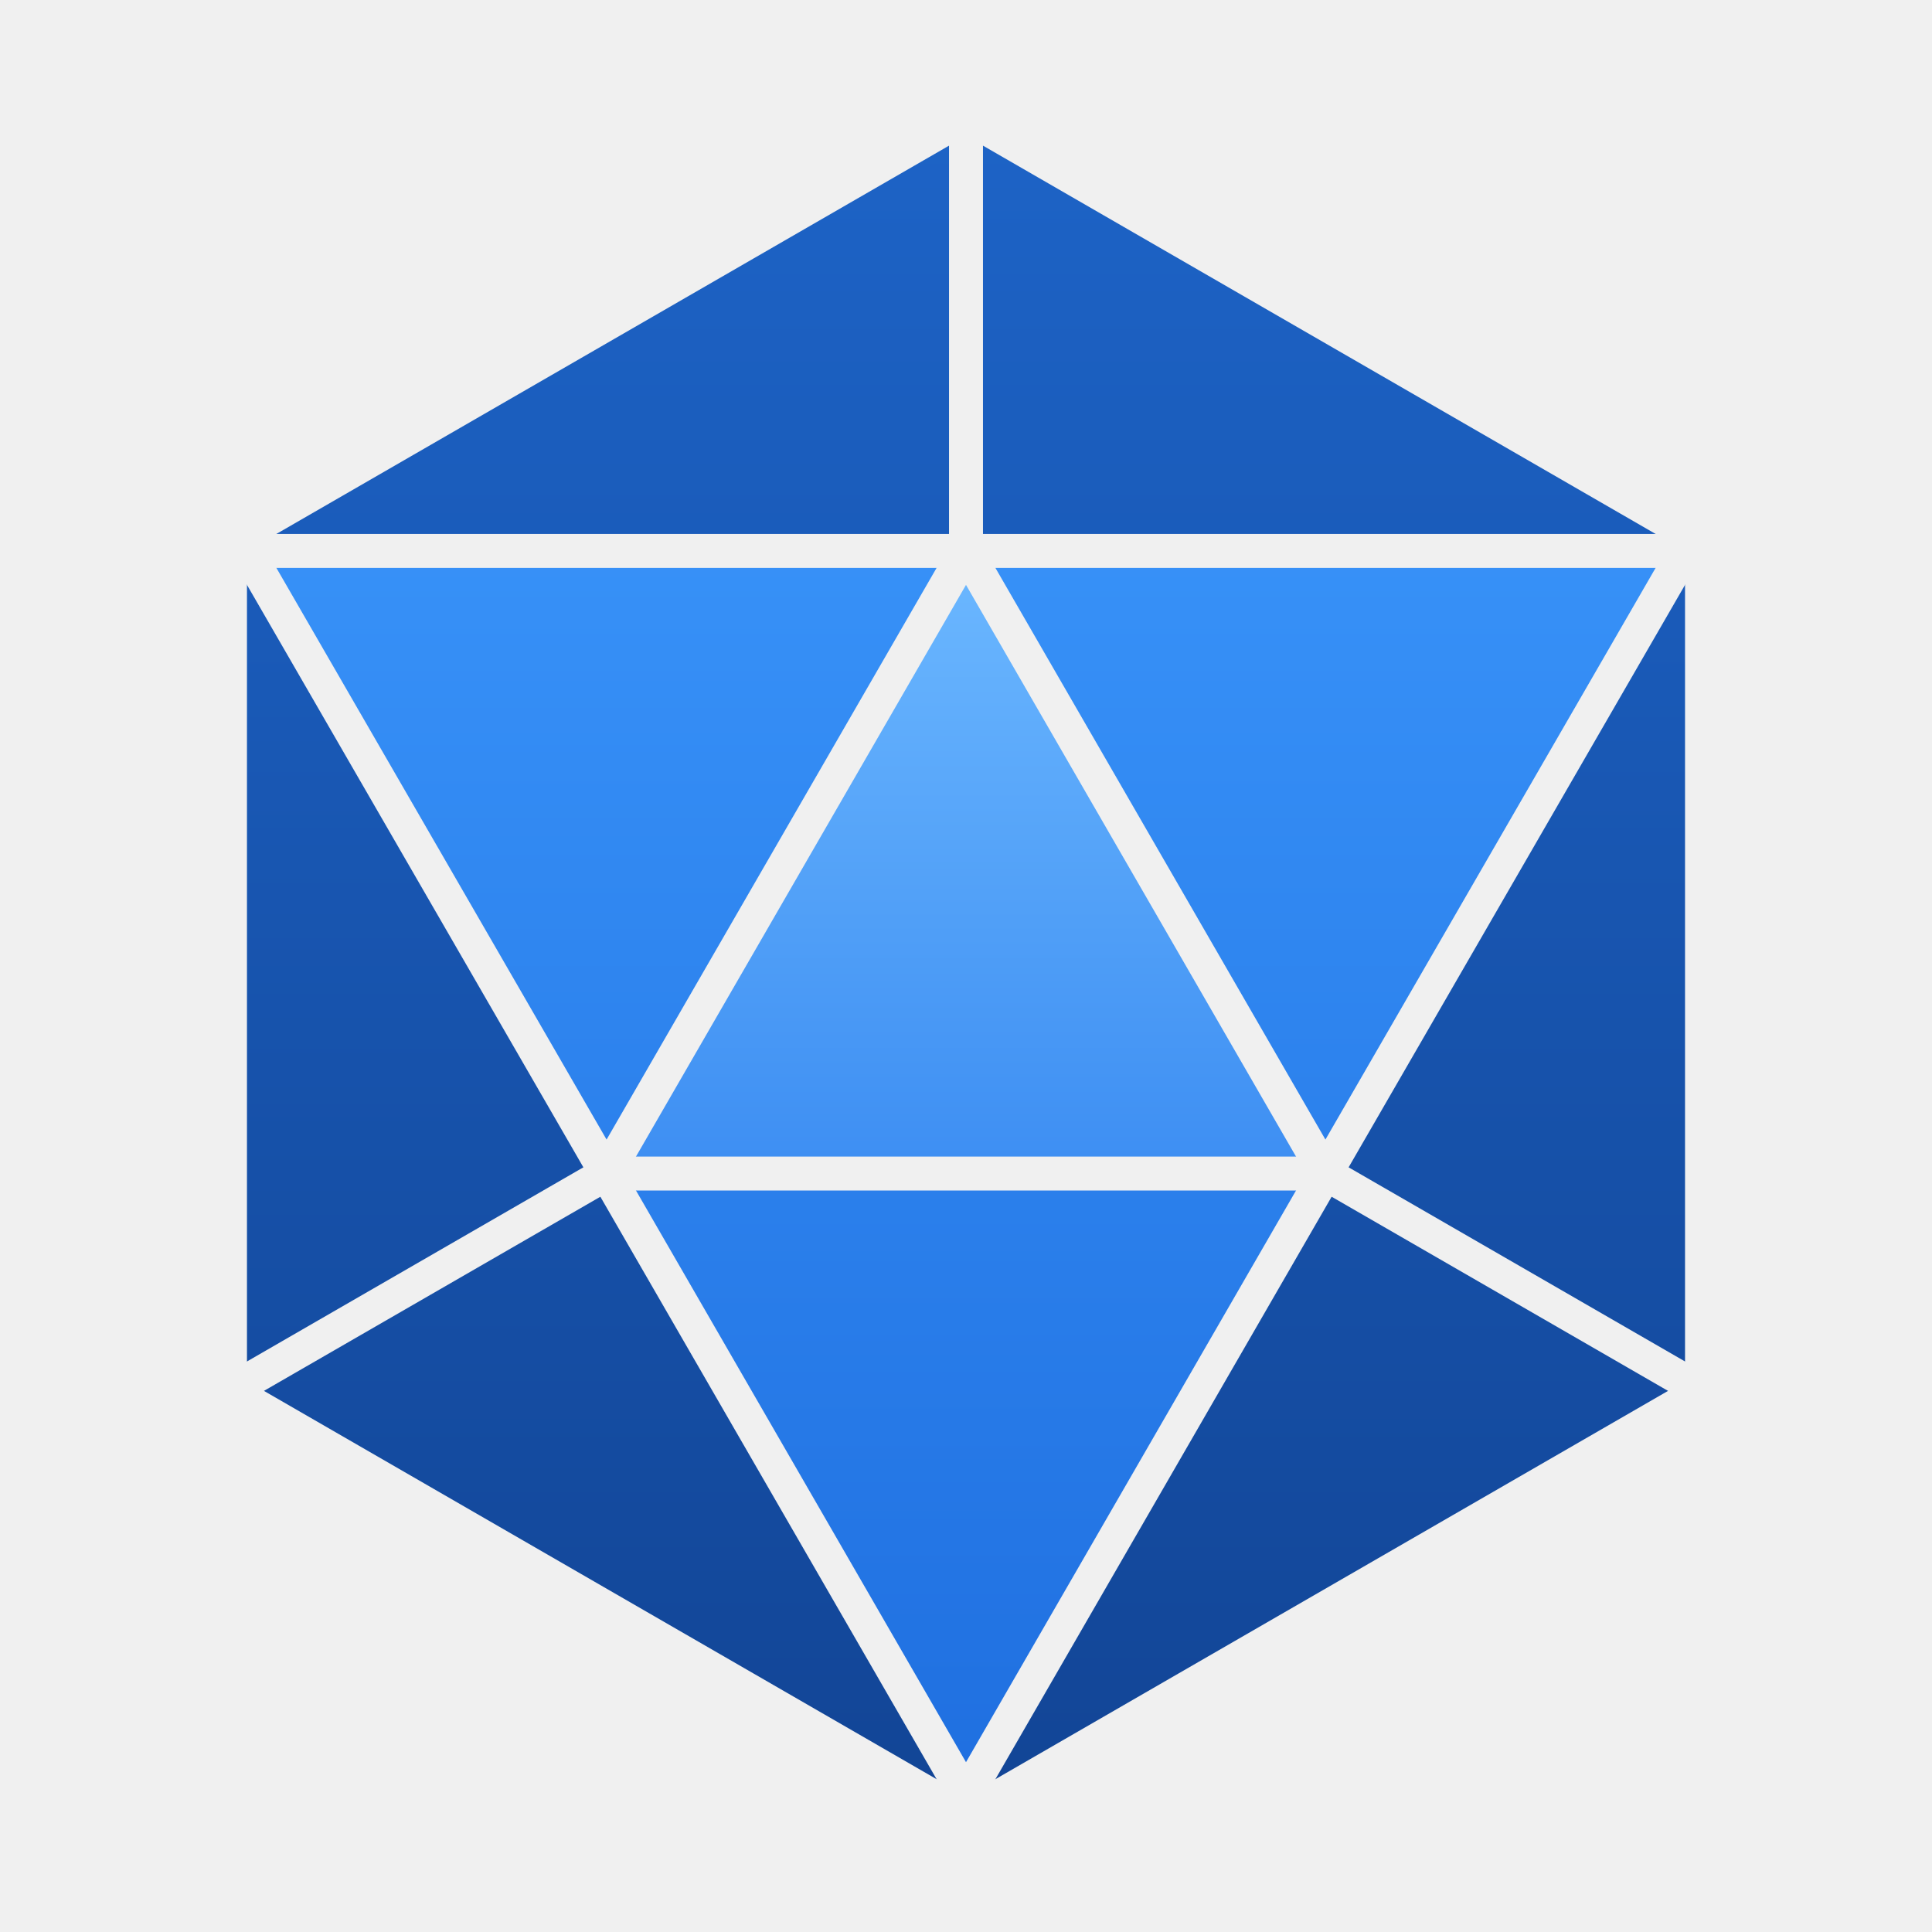
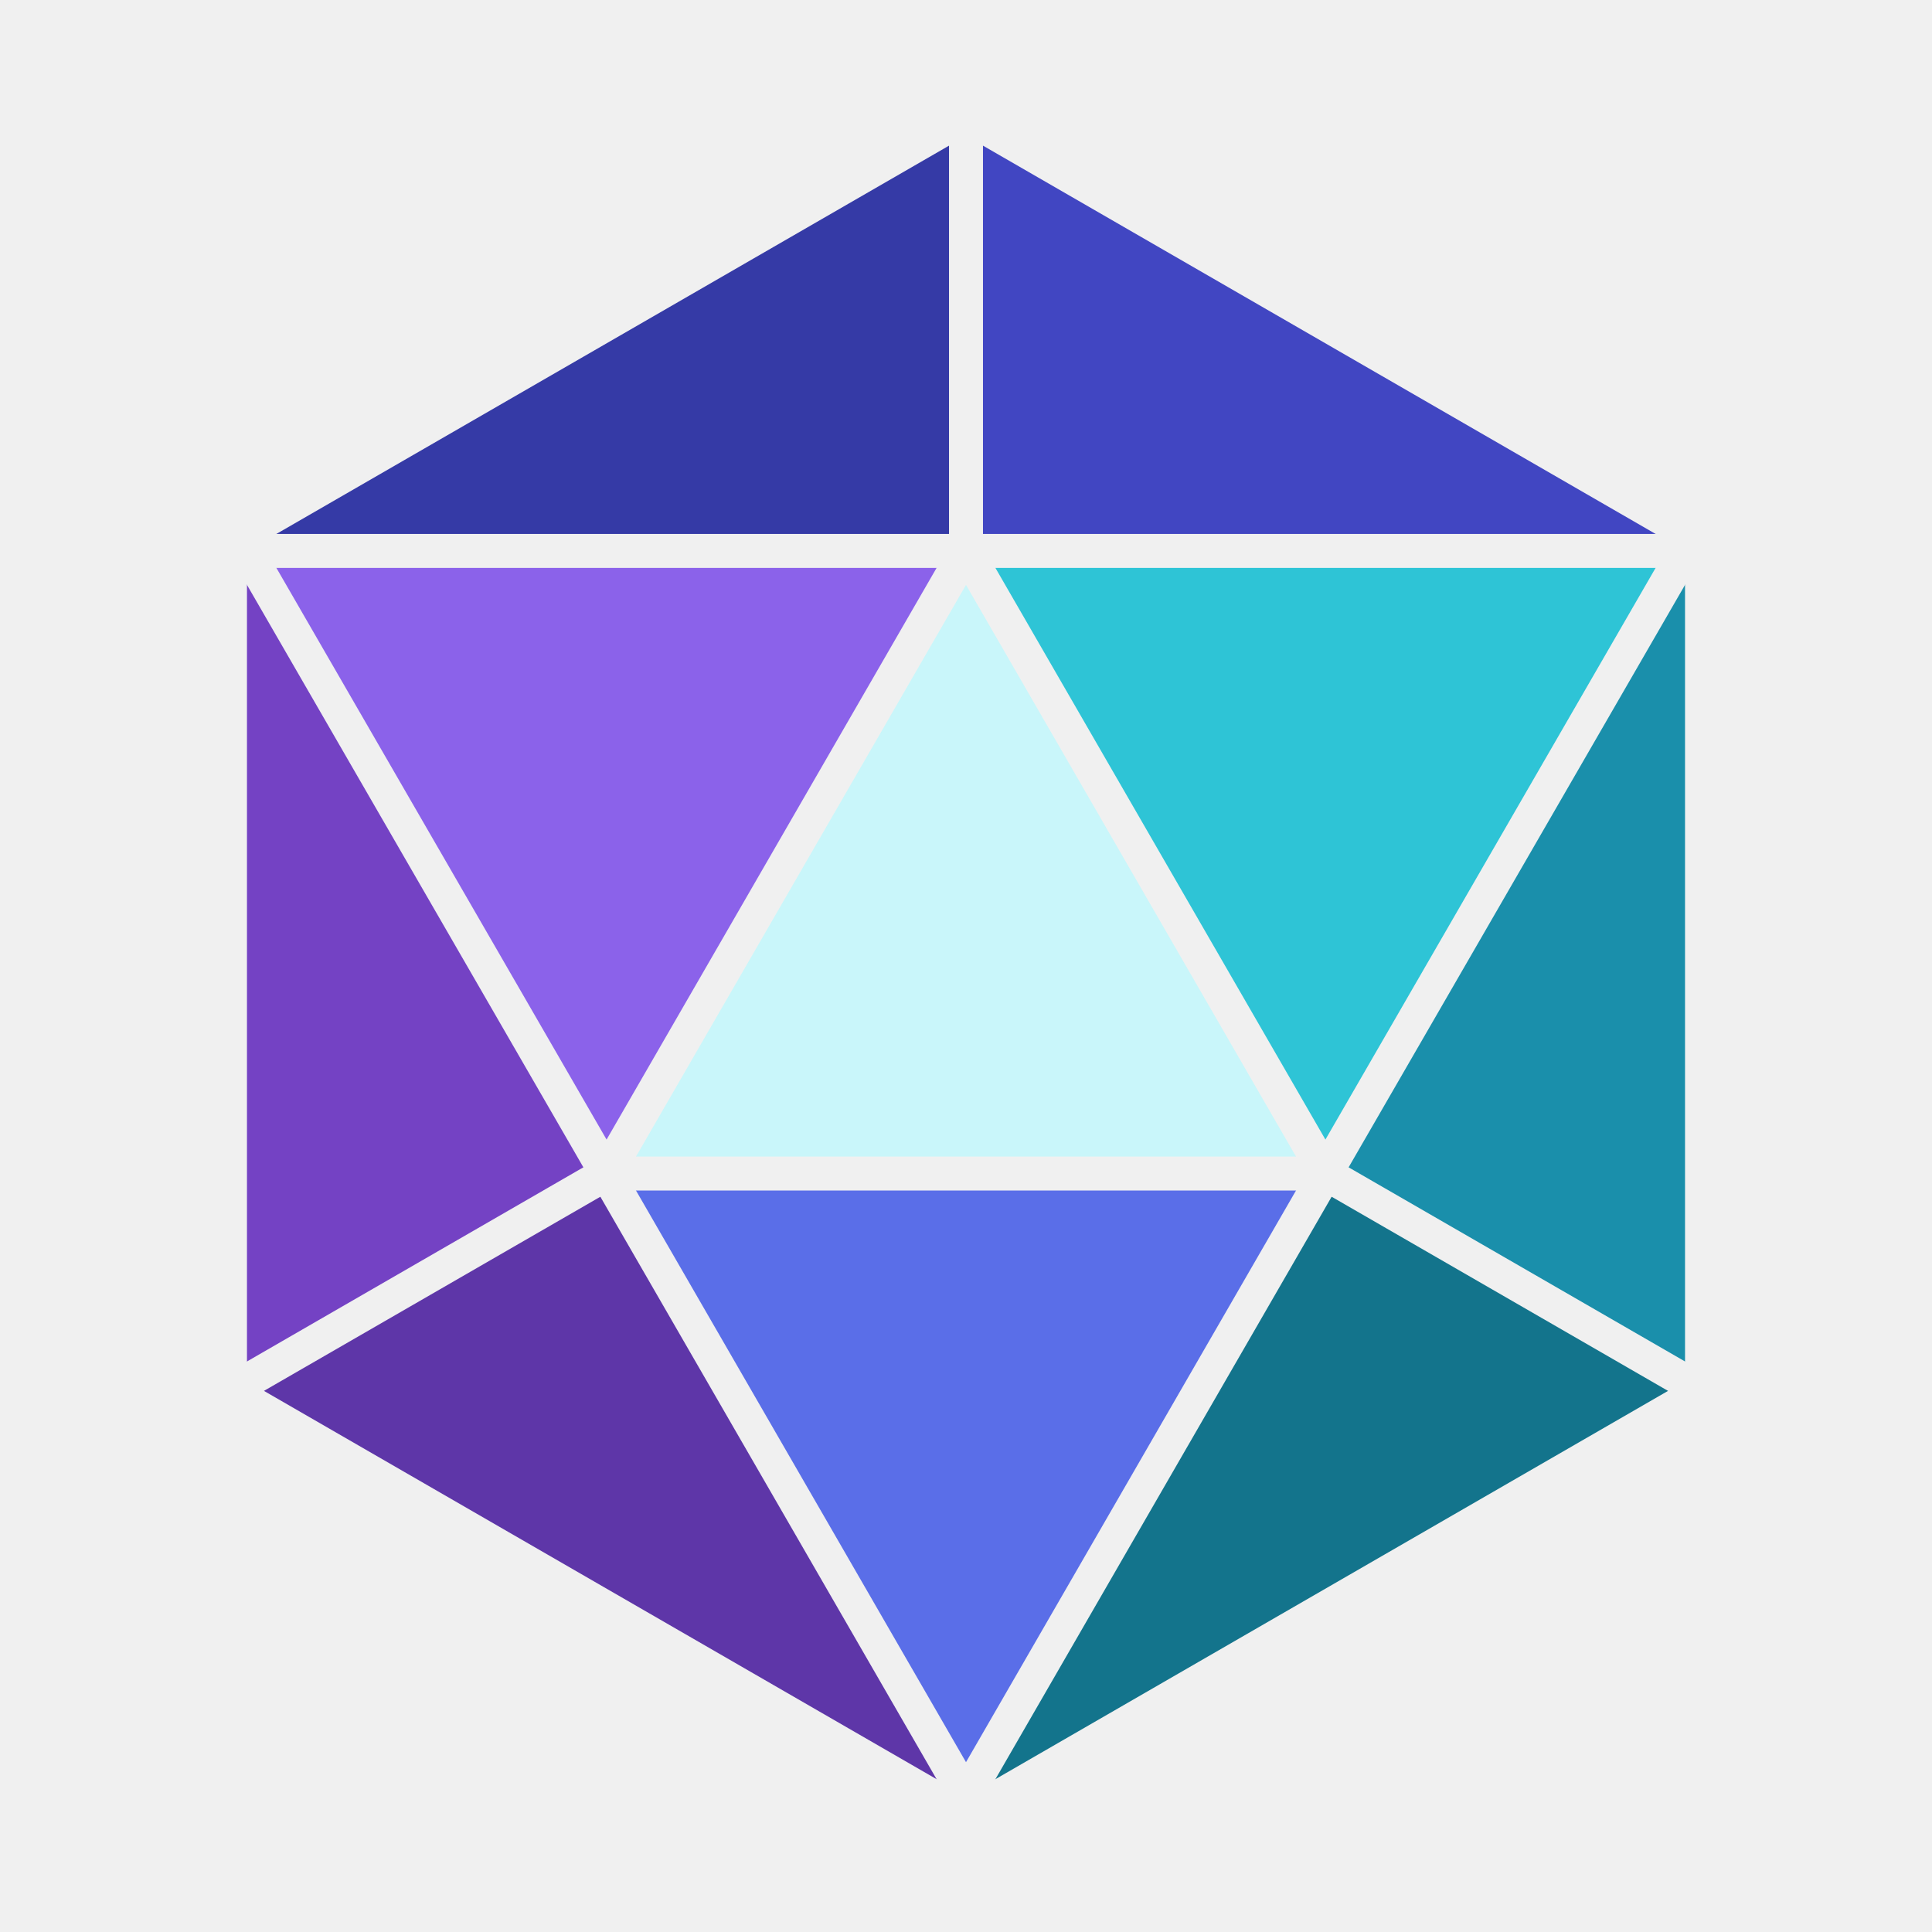
<svg xmlns="http://www.w3.org/2000/svg" width="1024" height="1024" viewBox="0 0 1024 1024">
  <defs>
-     <linearGradient id="light" x1="512" y1="292" x2="512" y2="622" gradientUnits="userSpaceOnUse">
-       <stop offset="0" stop-color="#6cb8ff" />
-       <stop offset="1" stop-color="#3d8ef2" />
-     </linearGradient>
-     <linearGradient id="mid" x1="512" y1="72" x2="512" y2="952" gradientUnits="userSpaceOnUse">
-       <stop offset="0" stop-color="#3f9cff" />
-       <stop offset="1" stop-color="#1f6fe0" />
-     </linearGradient>
-     <linearGradient id="dark" x1="512" y1="72" x2="512" y2="952" gradientUnits="userSpaceOnUse">
-       <stop offset="0" stop-color="#1d63c6" />
-       <stop offset="1" stop-color="#124596" />
-     </linearGradient>
    <mask id="seams" maskUnits="userSpaceOnUse" x="0" y="0" width="1024" height="1024">
      <rect width="1024" height="1024" fill="#fff" />
      <g stroke="#000" stroke-width="18" stroke-linecap="round">
        <line x1="512.0" y1="292.0" x2="702.5" y2="622.0" />
        <line x1="702.5" y1="622.0" x2="321.5" y2="622.0" />
        <line x1="321.5" y1="622.0" x2="512.0" y2="292.0" />
        <line x1="893.1" y1="292.0" x2="512.0" y2="292.0" />
        <line x1="893.1" y1="292.0" x2="702.5" y2="622.0" />
        <line x1="512.0" y1="952.0" x2="702.5" y2="622.0" />
        <line x1="512.0" y1="952.0" x2="321.5" y2="622.0" />
        <line x1="130.9" y1="292.0" x2="321.5" y2="622.0" />
        <line x1="130.9" y1="292.0" x2="512.0" y2="292.0" />
        <line x1="512.0" y1="72.0" x2="512.0" y2="292.0" />
        <line x1="893.1" y1="732.0" x2="702.5" y2="622.0" />
        <line x1="130.9" y1="732.0" x2="321.5" y2="622.0" />
      </g>
    </mask>
  </defs>
  <g mask="url(#seams)">
-     <polygon points="512.0,72.0 893.1,292.0 512.0,292.0" fill="url(#dark)" />
-     <polygon points="893.1,292.0 893.1,732.0 702.5,622.0" fill="url(#dark)" />
-     <polygon points="893.1,732.0 512.0,952.0 702.5,622.0" fill="url(#dark)" />
-     <polygon points="512.0,952.0 130.9,732.0 321.5,622.0" fill="url(#dark)" />
-     <polygon points="130.9,732.0 130.9,292.0 321.5,622.0" fill="url(#dark)" />
-     <polygon points="130.9,292.0 512.0,72.0 512.0,292.0" fill="url(#dark)" />
-     <polygon points="512.0,292.0 702.5,622.0 893.1,292.0" fill="url(#mid)" />
-     <polygon points="702.5,622.0 321.5,622.0 512.0,952.0" fill="url(#mid)" />
-     <polygon points="321.5,622.0 512.0,292.0 130.9,292.0" fill="url(#mid)" />
-     <polygon points="512.0,292.0 702.5,622.0 321.5,622.0" fill="url(#light)" />
+     <polygon points="512.0,72.0 893.1,292.0 512.0,292.0" fill="#4146c2" />
+     <polygon points="893.1,292.0 893.1,732.0 702.5,622.0" fill="#1a8fab" />
+     <polygon points="893.1,732.0 512.0,952.0 702.5,622.0" fill="#13748c" />
+     <polygon points="512.0,952.0 130.9,732.0 321.5,622.0" fill="#5e36a8" />
+     <polygon points="130.9,732.0 130.9,292.0 321.5,622.0" fill="#7442c4" />
+     <polygon points="130.9,292.0 512.0,72.0 512.0,292.0" fill="#353aa6" />
+     <polygon points="512.0,292.0 702.5,622.0 893.1,292.0" fill="#2ec4d6" />
+     <polygon points="702.5,622.0 321.5,622.0 512.0,952.0" fill="#5a6ee8" />
+     <polygon points="321.5,622.0 512.0,292.0 130.9,292.0" fill="#8b62ea" />
+     <polygon points="512.0,292.0 702.5,622.0 321.5,622.0" fill="#c9f6fa" />
  </g>
</svg>
